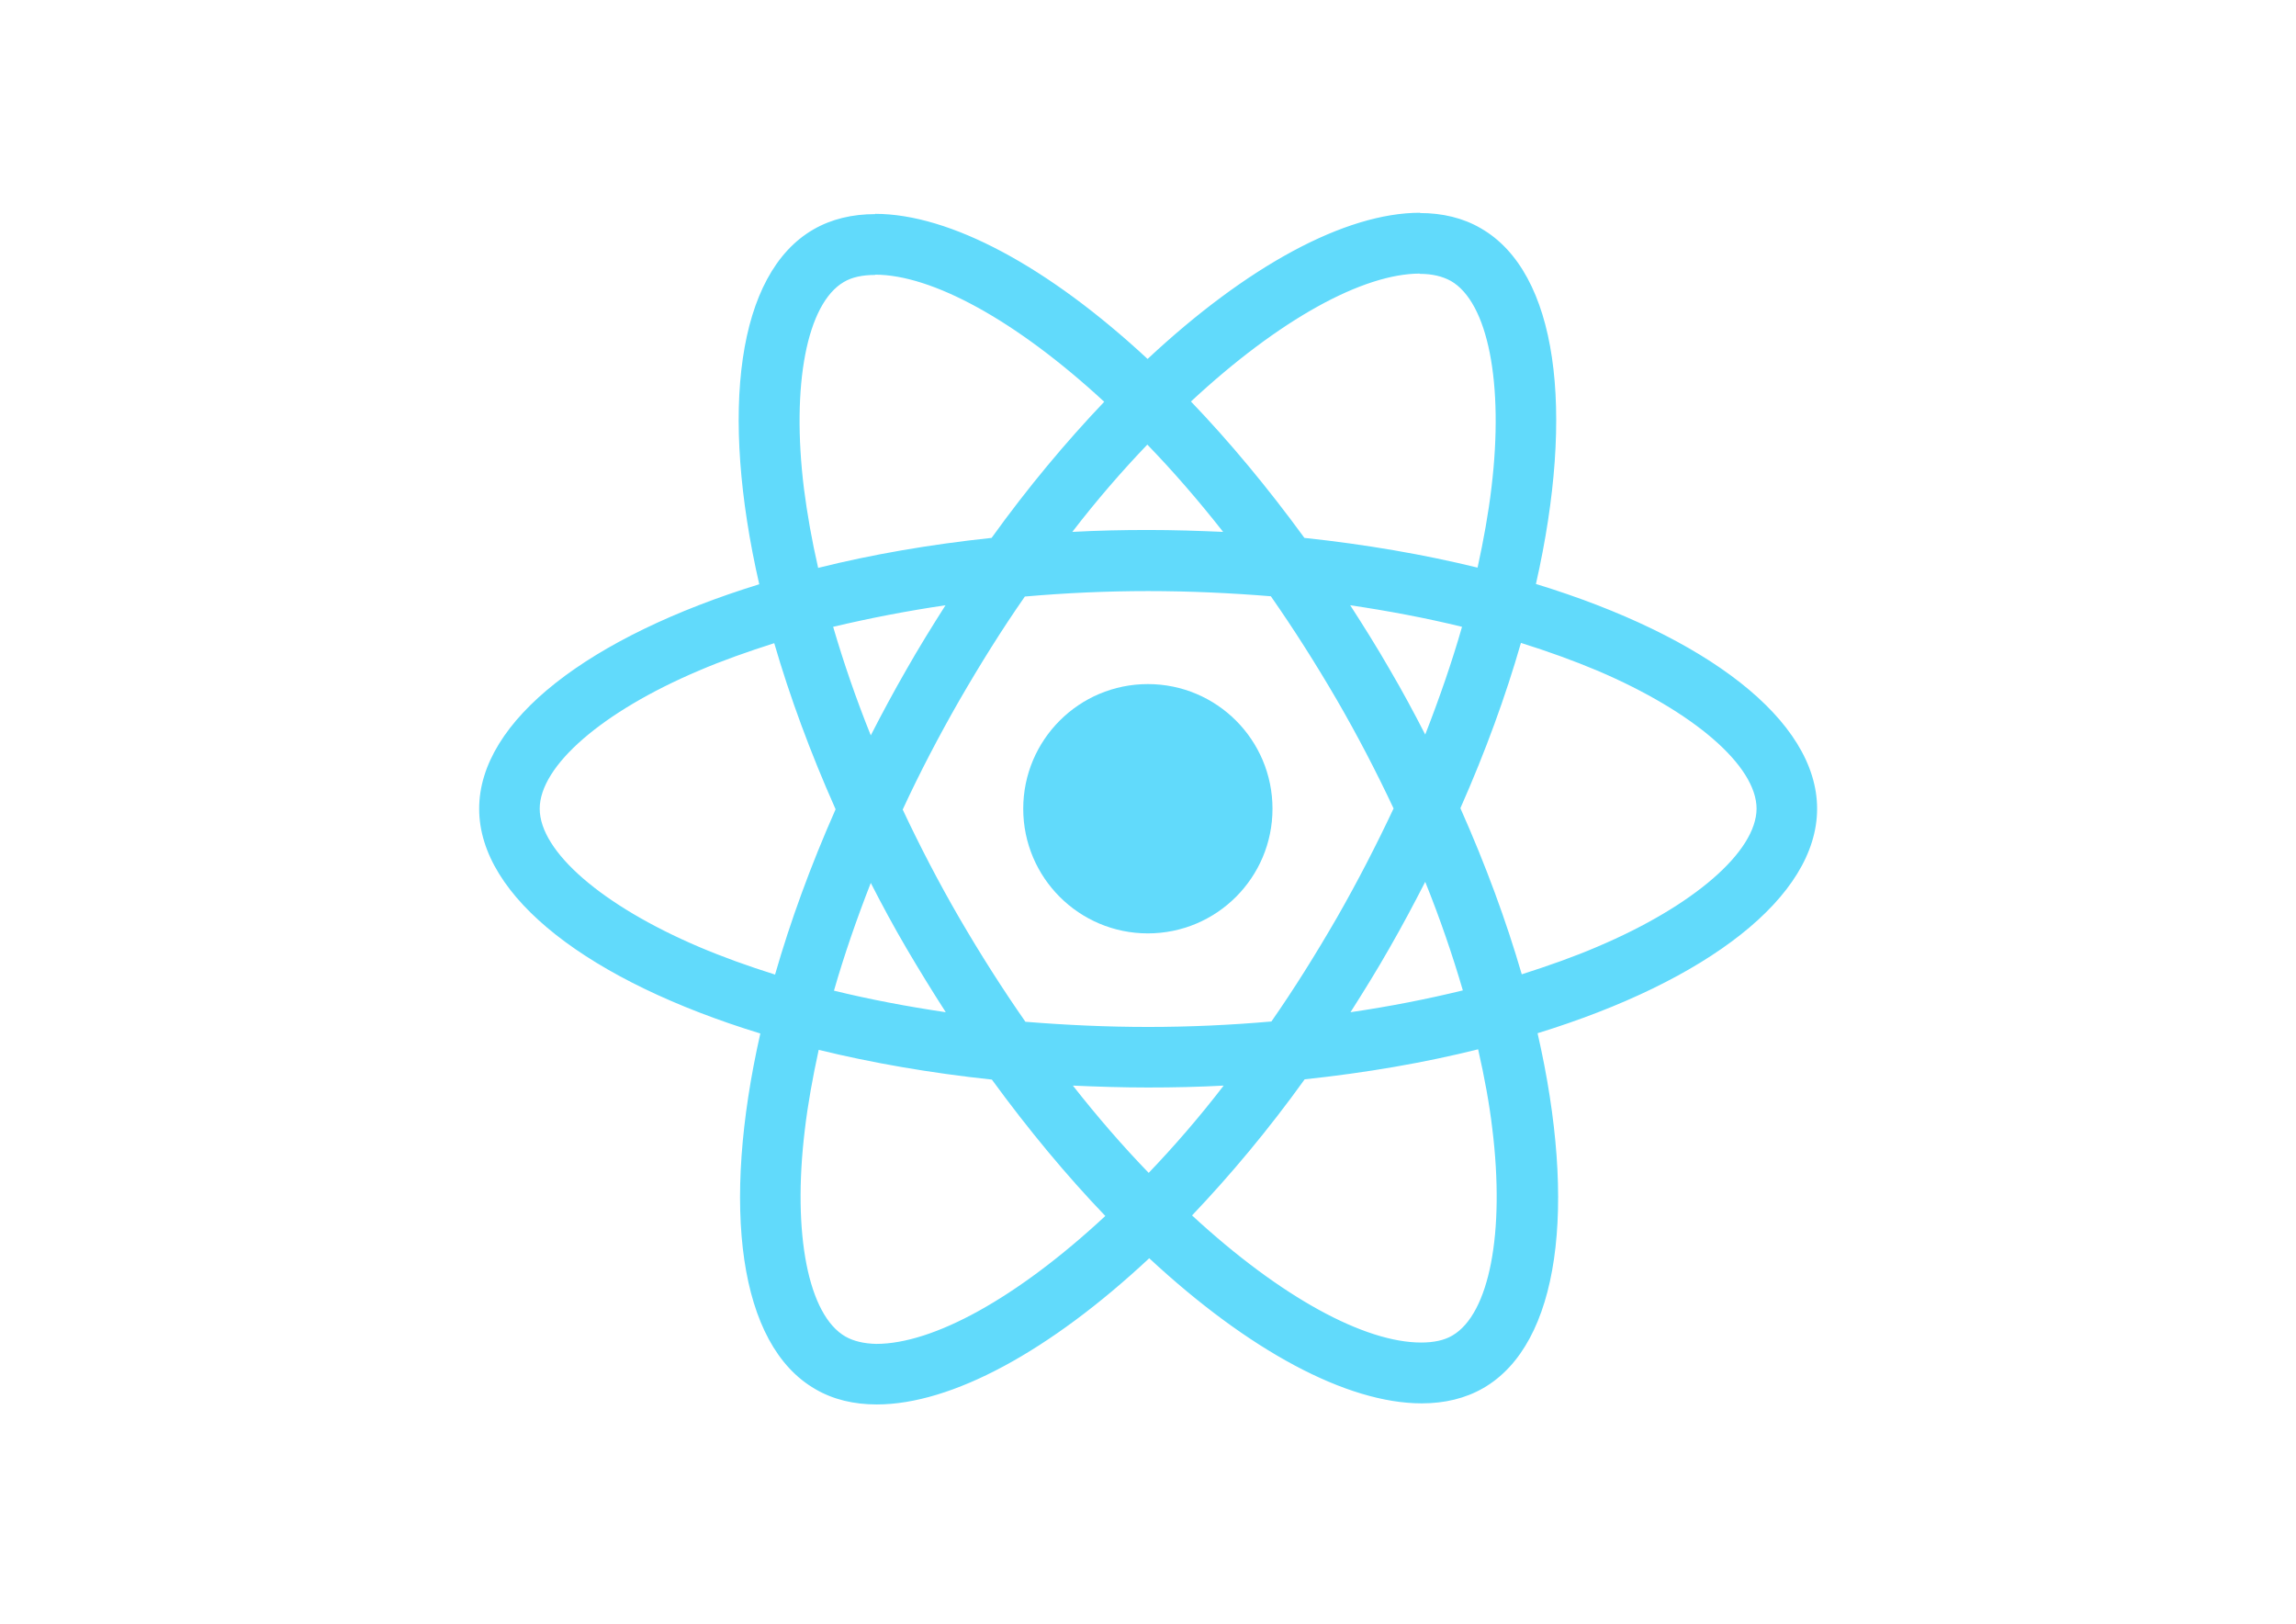
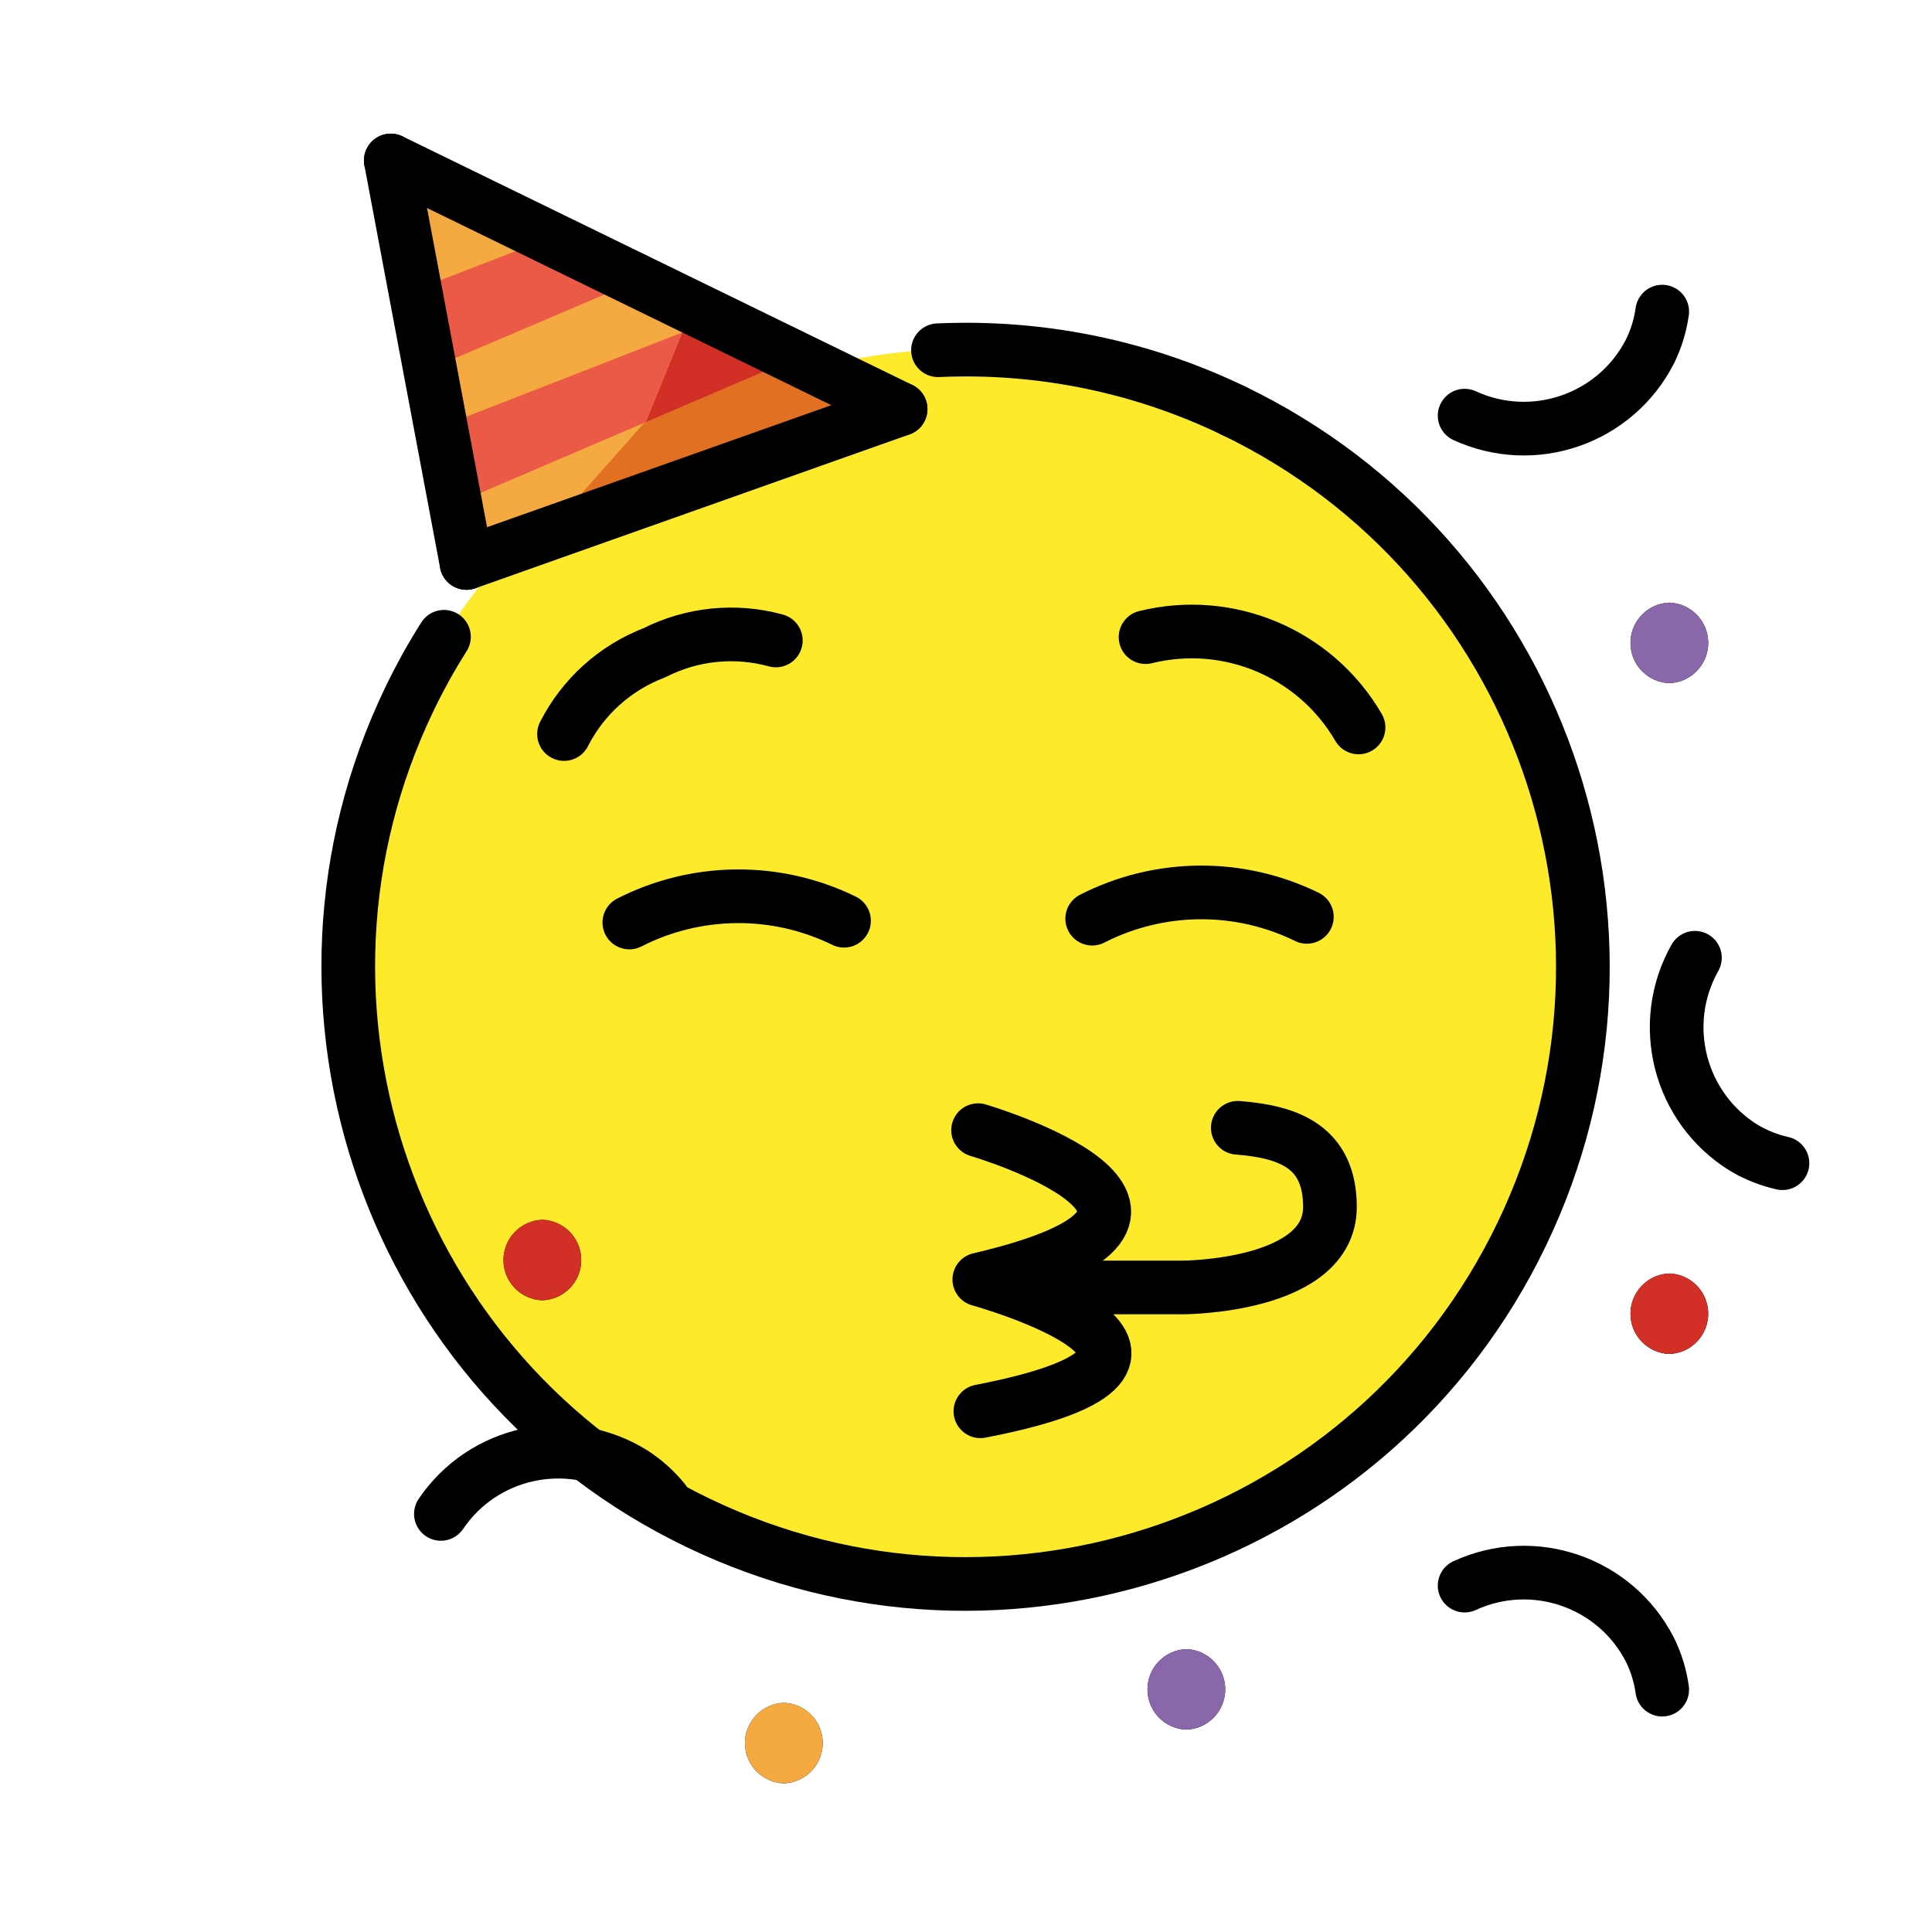
- <svg xmlns="http://www.w3.org/2000/svg" viewBox="0 0 841.9 595.3">
-   <g fill="#61DAFB">
-     <path d="M666.3 296.5c0-32.5-40.7-63.3-103.1-82.4 14.4-63.6 8-114.2-20.2-130.4-6.5-3.8-14.1-5.6-22.4-5.6v22.3c4.6 0 8.3.9 11.4 2.6 13.6 7.8 19.5 37.5 14.9 75.7-1.1 9.4-2.9 19.3-5.1 29.4-19.6-4.8-41-8.5-63.5-10.9-13.5-18.5-27.5-35.3-41.6-50 32.6-30.3 63.2-46.9 84-46.9V78c-27.5 0-63.5 19.6-99.9 53.6-36.4-33.8-72.4-53.2-99.9-53.2v22.3c20.7 0 51.4 16.5 84 46.6-14 14.7-28 31.4-41.3 49.9-22.6 2.4-44 6.1-63.6 11-2.3-10-4-19.7-5.2-29-4.7-38.2 1.1-67.9 14.6-75.8 3-1.8 6.9-2.6 11.5-2.6V78.5c-8.4 0-16 1.8-22.6 5.6-28.1 16.2-34.4 66.7-19.9 130.1-62.2 19.2-102.7 49.9-102.7 82.3 0 32.5 40.7 63.3 103.1 82.4-14.4 63.6-8 114.2 20.2 130.4 6.5 3.8 14.1 5.6 22.5 5.6 27.5 0 63.5-19.6 99.9-53.6 36.4 33.8 72.4 53.2 99.9 53.2 8.4 0 16-1.8 22.6-5.6 28.1-16.2 34.4-66.7 19.9-130.1 62-19.1 102.5-49.9 102.5-82.3zm-130.2-66.7c-3.7 12.9-8.3 26.2-13.5 39.5-4.1-8-8.4-16-13.1-24-4.6-8-9.5-15.8-14.4-23.4 14.2 2.1 27.9 4.7 41 7.9zm-45.8 106.5c-7.8 13.5-15.8 26.3-24.1 38.2-14.9 1.3-30 2-45.2 2-15.1 0-30.2-.7-45-1.9-8.3-11.9-16.4-24.6-24.2-38-7.6-13.1-14.5-26.4-20.8-39.8 6.2-13.4 13.2-26.8 20.7-39.9 7.8-13.5 15.8-26.3 24.1-38.2 14.9-1.3 30-2 45.2-2 15.1 0 30.2.7 45 1.9 8.3 11.9 16.4 24.6 24.2 38 7.6 13.1 14.5 26.4 20.8 39.8-6.3 13.4-13.2 26.8-20.7 39.9zm32.3-13c5.4 13.4 10 26.8 13.8 39.8-13.1 3.2-26.9 5.9-41.2 8 4.9-7.7 9.8-15.6 14.4-23.7 4.6-8 8.9-16.1 13-24.1zM421.2 430c-9.3-9.6-18.6-20.3-27.8-32 9 .4 18.2.7 27.5.7 9.4 0 18.7-.2 27.8-.7-9 11.7-18.3 22.4-27.5 32zm-74.4-58.9c-14.2-2.1-27.9-4.7-41-7.9 3.7-12.9 8.3-26.2 13.5-39.5 4.1 8 8.4 16 13.1 24 4.7 8 9.5 15.8 14.4 23.4zM420.7 163c9.3 9.6 18.6 20.3 27.8 32-9-.4-18.2-.7-27.5-.7-9.4 0-18.7.2-27.8.7 9-11.7 18.3-22.4 27.5-32zm-74 58.9c-4.9 7.7-9.8 15.6-14.4 23.7-4.6 8-8.9 16-13 24-5.4-13.4-10-26.8-13.8-39.8 13.1-3.1 26.9-5.8 41.2-7.9zm-90.5 125.2c-35.4-15.1-58.3-34.9-58.3-50.6 0-15.7 22.9-35.6 58.3-50.6 8.6-3.7 18-7 27.7-10.1 5.7 19.6 13.2 40 22.5 60.9-9.2 20.8-16.6 41.1-22.2 60.6-9.9-3.1-19.3-6.5-28-10.2zM310 490c-13.6-7.8-19.5-37.5-14.9-75.7 1.1-9.4 2.9-19.3 5.1-29.4 19.6 4.8 41 8.5 63.5 10.9 13.5 18.5 27.5 35.3 41.6 50-32.6 30.3-63.2 46.9-84 46.9-4.5-.1-8.3-1-11.3-2.7zm237.2-76.2c4.7 38.2-1.1 67.9-14.6 75.8-3 1.8-6.9 2.6-11.5 2.6-20.7 0-51.4-16.5-84-46.6 14-14.7 28-31.4 41.3-49.9 22.6-2.4 44-6.1 63.6-11 2.3 10.1 4.1 19.8 5.2 29.1zm38.5-66.7c-8.6 3.7-18 7-27.7 10.1-5.7-19.6-13.2-40-22.5-60.9 9.2-20.8 16.6-41.1 22.2-60.6 9.9 3.1 19.3 6.5 28.1 10.2 35.4 15.1 58.3 34.9 58.3 50.6-.1 15.7-23 35.6-58.4 50.6zM320.8 78.4z" />
-     <circle cx="420.9" cy="296.5" r="45.7" />
-     <path d="M520.5 78.1z" />
+ <svg xmlns="http://www.w3.org/2000/svg" id="emoji" viewBox="0 0 72 72">
+   <g id="color">
+     <circle cx="36" cy="36" r="23" fill="#FCEA2B" />
+     <polygon fill="#F4AA41" points="15.063,6.447 17.063,21.447 33.063,15.447" />
+     <polyline fill="#E27022" points="26.984,12.406 33.063,15.447 19.912,20.378" />
+     <polygon fill="#EA5A47" points="15.396,10.835 20.621,8.818 23.454,10.579 15.563,13.947" />
+     <polyline fill="#D22F27" points="25.421,12.393 26.563,11.947 30.563,12.947 24.063,15.732" />
+     <polyline fill="#EA5A47" points="24.063,15.732 16.559,18.947 16.396,15.912 25.421,12.393" />
+   </g>
+   <g id="line">
+     <g>
+       <g id="line-2">
+         <path fill="none" stroke="#000000" stroke-linecap="round" stroke-linejoin="round" stroke-width="2" d="M36.45,42.118 c0,0,10.551,3.108,0.046,5.564c0,0,10.482,2.901,0.041,4.912" />
+         <path fill="none" stroke="#000000" stroke-linecap="round" stroke-linejoin="round" stroke-width="2" d="M21.02,27.355 c0.708-1.391,1.908-2.47,3.366-3.028c1.399-0.711,3.013-0.875,4.527-0.459" />
+         <path fill="none" stroke="#000000" stroke-linecap="round" stroke-linejoin="round" stroke-width="2" d="M50.629,27.109 c-1.605-2.759-4.838-4.13-7.937-3.365" />
+         <path fill="none" stroke="#000000" stroke-linecap="round" stroke-linejoin="round" stroke-width="2" d="M23.454,34.379 c2.507-1.28,5.472-1.305,8-0.066" />
+         <path fill="none" stroke="#000000" stroke-linecap="round" stroke-linejoin="round" stroke-width="2" d="M40.703,34.236 c2.507-1.28,5.472-1.305,8-0.067" />
+         <path fill="none" stroke="#000000" stroke-linecap="round" stroke-linejoin="round" stroke-width="2" d="M45.947,15.294 c11.449,5.503,16.27,19.245,10.767,30.694s-19.245,16.27-30.694,10.767S9.751,37.51,15.254,26.061 c0.385-0.801,0.816-1.579,1.291-2.33" />
+         <path fill="none" stroke="#000000" stroke-linecap="round" stroke-linejoin="round" stroke-width="2" d="M34.956,13.052 c0.278-0.012,0.556-0.02,0.836-0.022c3.514-0.034,6.988,0.74,10.155,2.264" />
+       </g>
+       <g>
+         <line x1="17.384" x2="14.563" y1="20.98" y2="5.98" fill="none" stroke="#000000" stroke-linecap="round" stroke-linejoin="round" stroke-width="2" />
+         <line x1="33.563" x2="14.563" y1="15.246" y2="5.98" fill="none" stroke="#000000" stroke-linecap="round" stroke-linejoin="round" stroke-width="2" />
+         <line x1="17.384" x2="33.563" y1="20.98" y2="15.246" fill="none" stroke="#000000" stroke-linecap="round" stroke-linejoin="round" stroke-width="2" />
+       </g>
+       <path fill="none" stroke="#000000" stroke-linecap="round" stroke-linejoin="round" stroke-width="2" d="M61.946,11.613 c-0.072,0.516-0.226,1.017-0.456,1.484c-1.289,2.521-4.336,3.576-6.908,2.393" />
+       <path fill="none" stroke="#000000" stroke-linecap="round" stroke-linejoin="round" stroke-width="2" d="M66.427,43.349 c-0.508-0.114-0.995-0.308-1.442-0.575c-2.407-1.49-3.21-4.614-1.82-7.081" />
+       <path fill="none" stroke="#000000" stroke-linecap="round" stroke-linejoin="round" stroke-width="2" d="M61.946,62.968 c-0.072-0.516-0.226-1.017-0.456-1.484c-1.289-2.521-4.336-3.576-6.908-2.393" />
+       <path fill="none" stroke="#000000" stroke-linecap="round" stroke-linejoin="round" stroke-width="2" d="M24.739,55.925 c-0.328-0.404-0.719-0.753-1.158-1.034c-2.407-1.491-5.562-0.817-7.15,1.528" />
+       <path d="M62.212,25.459c0.828-0.029,1.477-0.724,1.448-1.552c-0.027-0.788-0.66-1.421-1.448-1.448 c-0.828,0.029-1.477,0.724-1.448,1.552C60.791,24.799,61.423,25.432,62.212,25.459z" />
+       <path d="M62.212,50.459c0.828-0.029,1.477-0.724,1.448-1.552c-0.027-0.788-0.66-1.421-1.448-1.448 c-0.828,0.029-1.477,0.724-1.448,1.552C60.791,49.8,61.423,50.432,62.212,50.459z" />
+       <path d="M29.212,66.459c0.828-0.029,1.477-0.724,1.448-1.552c-0.027-0.788-0.66-1.421-1.448-1.448 c-0.828,0.029-1.477,0.724-1.448,1.552C27.791,65.799,28.423,66.432,29.212,66.459z" />
+       <path d="M20.212,48.459c0.828-0.029,1.477-0.724,1.448-1.552c-0.027-0.788-0.66-1.421-1.448-1.448 c-0.828,0.029-1.477,0.724-1.448,1.552C18.791,47.8,19.423,48.432,20.212,48.459z" />
+       <path d="M44.212,64.459c0.828-0.029,1.477-0.724,1.448-1.552c-0.027-0.788-0.66-1.421-1.448-1.448 c-0.828,0.029-1.477,0.724-1.448,1.552C42.791,63.8,43.423,64.432,44.212,64.459z" />
+     </g>
+     <path fill="none" stroke="#000000" stroke-linecap="round" stroke-linejoin="round" stroke-width="2" d="M38.563,47.98h5.5 c0,0,5.5,0,5.5-3c0-2.232-1.522-2.803-3.434-2.95" />
+   </g>
+   <g id="color-foreground">
+     <path fill="#8967AA" d="M62.212,25.457c0.828-0.029,1.477-0.724,1.448-1.552c-0.027-0.788-0.66-1.421-1.448-1.448 c-0.828,0.029-1.477,0.724-1.448,1.552C60.791,24.797,61.423,25.43,62.212,25.457z" />
+     <path fill="#8967AA" d="M44.212,64.457c0.828-0.029,1.477-0.724,1.448-1.552c-0.027-0.788-0.66-1.421-1.448-1.448 c-0.828,0.029-1.477,0.724-1.448,1.552C42.791,63.797,43.423,64.43,44.212,64.457z" />
+     <path fill="#F4AA41" d="M29.212,66.457c0.828-0.029,1.477-0.724,1.448-1.552c-0.027-0.788-0.66-1.421-1.448-1.448 c-0.828,0.029-1.477,0.724-1.448,1.552C27.791,65.797,28.423,66.43,29.212,66.457z" />
+     <path fill="#D22F27" d="M20.212,48.457c0.828-0.029,1.477-0.724,1.448-1.552c-0.027-0.788-0.66-1.421-1.448-1.448 c-0.828,0.029-1.477,0.724-1.448,1.552C18.791,47.797,19.423,48.43,20.212,48.457z" />
+     <path fill="#D22F27" d="M62.212,50.457c0.828-0.029,1.477-0.724,1.448-1.552c-0.027-0.788-0.66-1.421-1.448-1.448 c-0.828,0.029-1.477,0.724-1.448,1.552C60.791,49.797,61.423,50.43,62.212,50.457z" />
  </g>
</svg>
